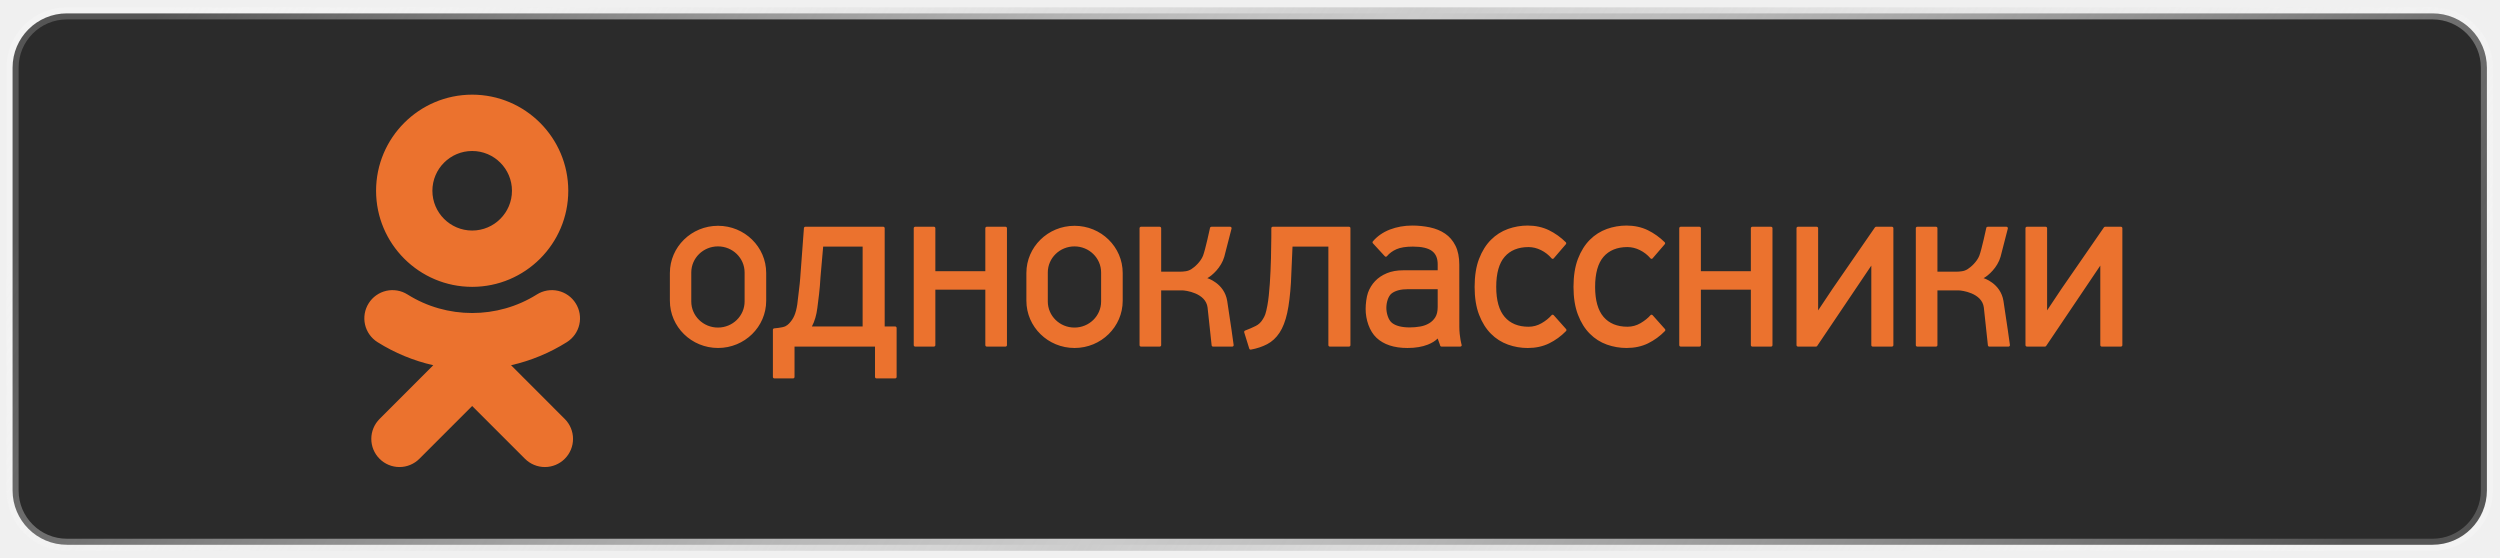
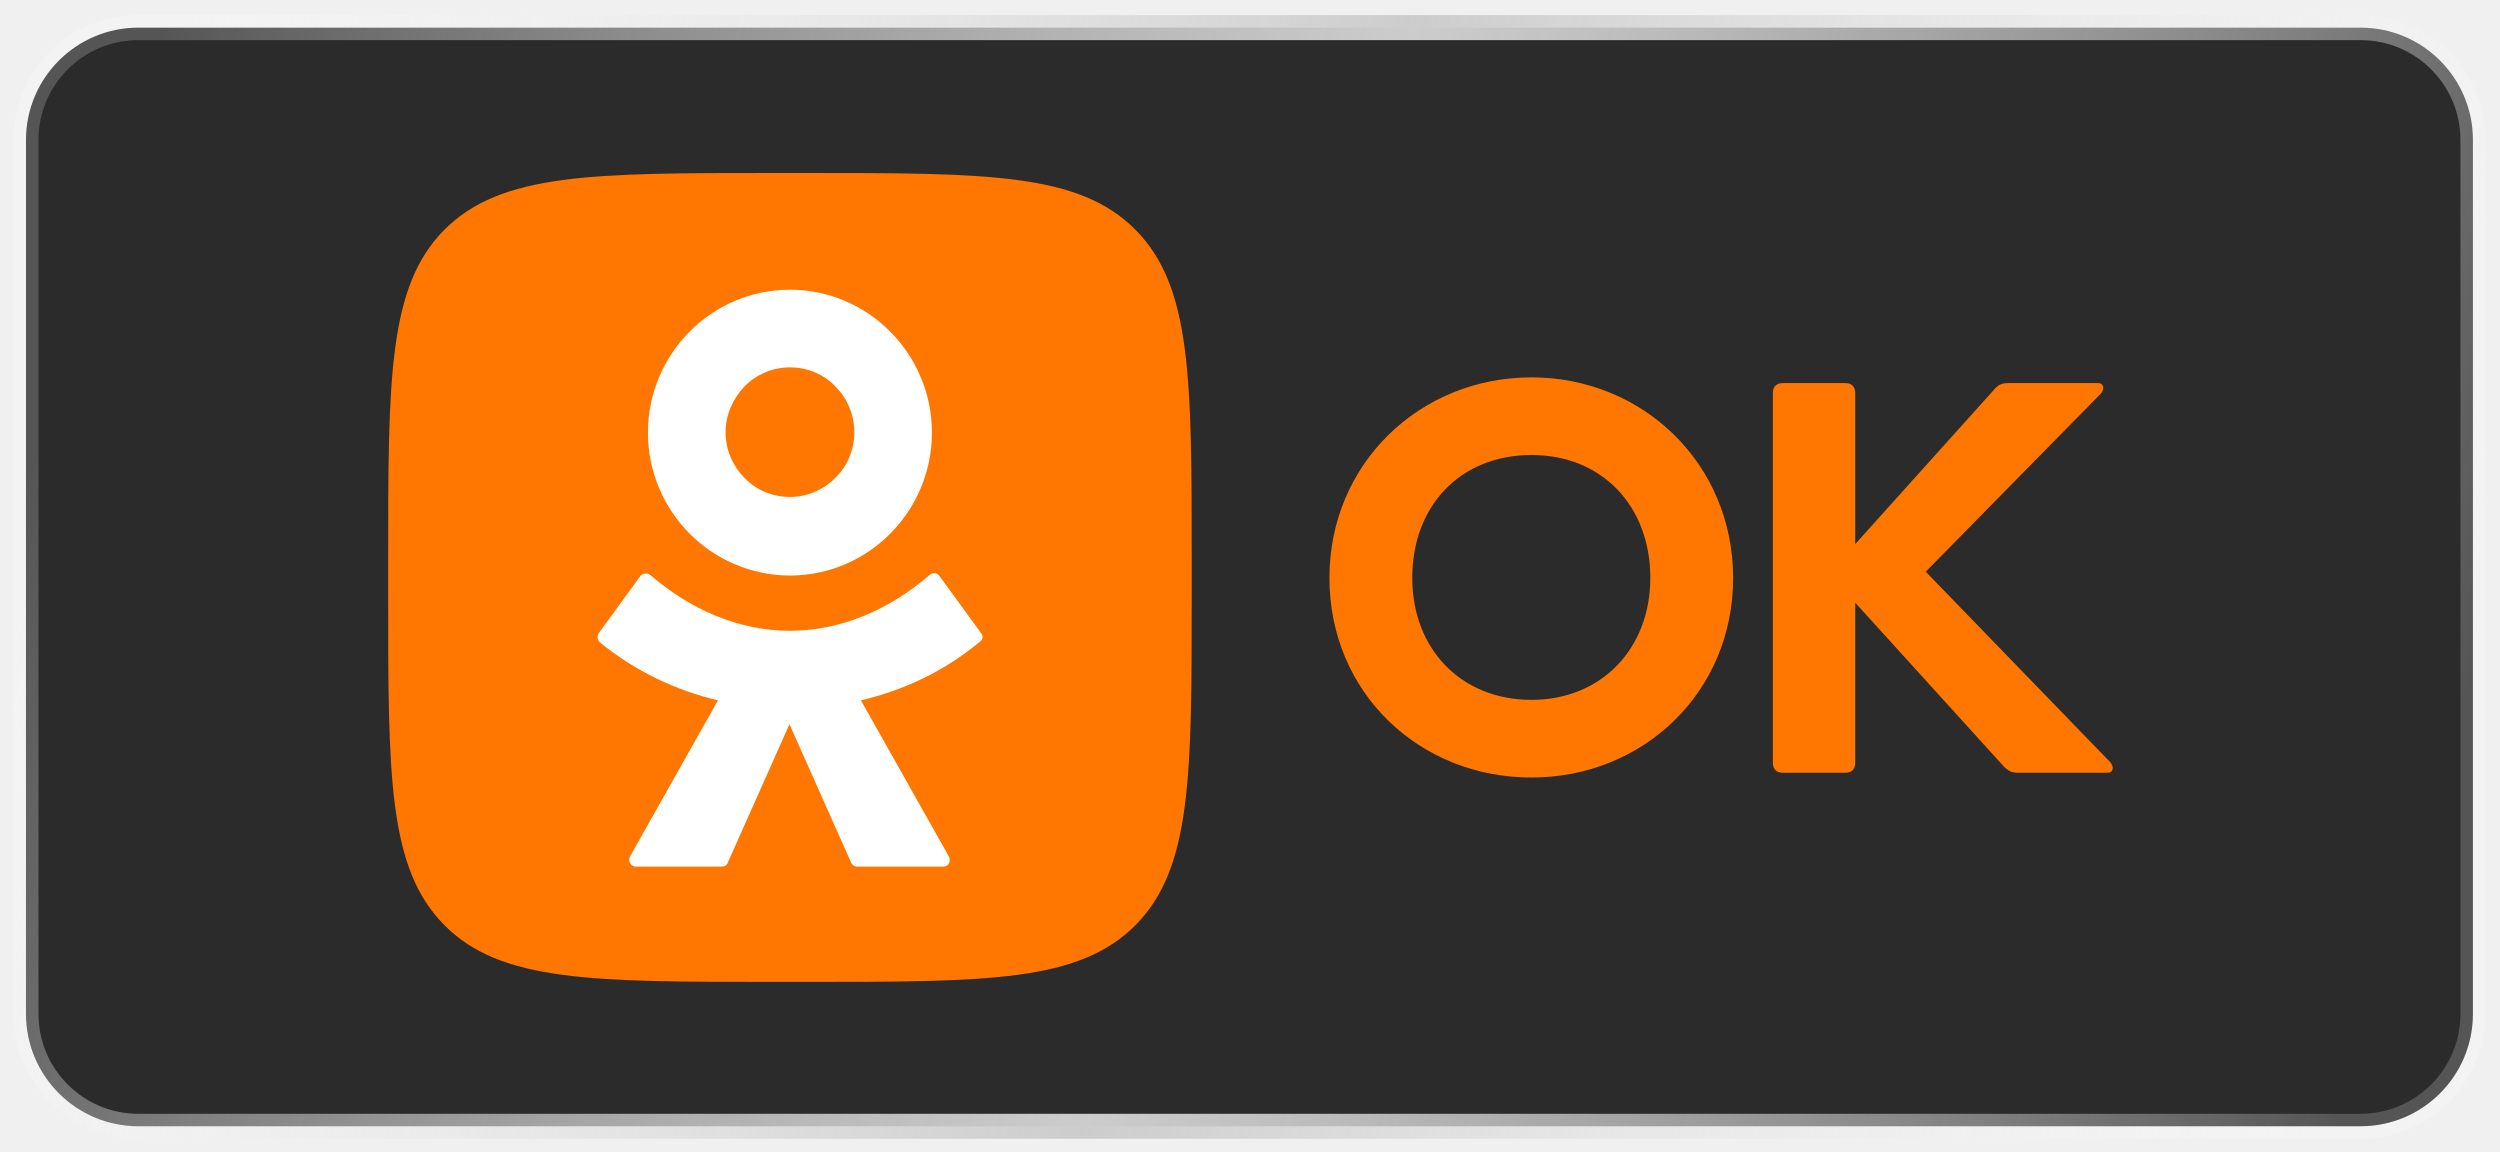
- <svg xmlns="http://www.w3.org/2000/svg" width="184" height="41" viewBox="0 0 184 41" fill="none">
-   <rect x="0.925" y="0.984" width="182.111" height="39.111" rx="4" fill="#2B2B2B" />
-   <rect x="0.925" y="0.984" width="182.111" height="39.111" rx="4" stroke="url(#paint0_linear_1357_618)" stroke-width="0.889" />
+ <svg xmlns="http://www.w3.org/2000/svg" width="89" height="41" viewBox="0 0 89 41" fill="none">
+   <rect x="0.925" y="0.984" width="87.111" height="39.111" rx="4" fill="#2B2B2B" />
+   <rect x="0.925" y="0.984" width="87.111" height="39.111" rx="4" stroke="url(#paint0_linear_1357_618)" stroke-width="0.889" />
  <g clip-path="url(#clip0_1357_618)">
-     <path d="M34.752 11.113C36.367 11.113 37.681 12.426 37.681 14.041C37.681 15.655 36.367 16.968 34.752 16.968C33.138 16.968 31.824 15.655 31.824 14.041C31.824 12.426 33.138 11.113 34.752 11.113ZM34.752 21.112C38.653 21.112 41.825 17.941 41.825 14.041C41.825 10.14 38.653 6.967 34.752 6.967C30.851 6.967 27.679 10.14 27.679 14.041C27.679 17.941 30.851 21.112 34.752 21.112ZM37.614 26.881C39.069 26.55 40.457 25.975 41.721 25.181C42.186 24.888 42.516 24.423 42.638 23.887C42.76 23.351 42.664 22.789 42.371 22.324C42.226 22.093 42.038 21.893 41.816 21.736C41.594 21.578 41.343 21.466 41.077 21.405C40.812 21.345 40.537 21.337 40.269 21.383C40.001 21.429 39.744 21.527 39.514 21.672C36.616 23.494 32.886 23.493 29.991 21.672C29.76 21.527 29.504 21.429 29.235 21.383C28.967 21.337 28.692 21.345 28.427 21.405C28.162 21.466 27.911 21.578 27.689 21.736C27.467 21.893 27.278 22.093 27.134 22.324C26.841 22.789 26.745 23.351 26.866 23.887C26.988 24.422 27.318 24.888 27.783 25.181C29.046 25.975 30.435 26.55 31.889 26.881L27.935 30.836C27.547 31.225 27.328 31.752 27.328 32.302C27.328 32.852 27.547 33.379 27.936 33.767C28.324 34.156 28.852 34.374 29.401 34.374C29.951 34.374 30.478 34.155 30.866 33.767L34.751 29.881L38.638 33.767C38.831 33.959 39.059 34.112 39.31 34.216C39.561 34.321 39.831 34.374 40.103 34.374C40.375 34.374 40.644 34.321 40.895 34.216C41.147 34.112 41.375 33.959 41.567 33.767C41.76 33.575 41.913 33.346 42.017 33.095C42.121 32.844 42.175 32.574 42.175 32.302C42.175 32.03 42.121 31.76 42.017 31.509C41.913 31.258 41.76 31.029 41.567 30.837L37.614 26.881ZM88.857 20.473C89.216 20.282 89.881 19.683 90.106 18.903L90.641 16.827C90.646 16.811 90.647 16.795 90.644 16.778C90.642 16.762 90.635 16.747 90.626 16.733C90.616 16.72 90.604 16.709 90.59 16.701C90.575 16.694 90.559 16.69 90.543 16.689H89.158C89.135 16.69 89.114 16.697 89.096 16.711C89.078 16.724 89.065 16.743 89.059 16.765C89.059 16.765 88.713 18.388 88.541 18.825C88.369 19.261 87.933 19.656 87.678 19.813C87.553 19.891 87.414 19.942 87.269 19.963C87.122 19.986 86.968 19.997 86.812 19.997H85.462V16.795C85.462 16.767 85.452 16.741 85.432 16.721C85.413 16.701 85.387 16.69 85.359 16.689H83.974C83.946 16.69 83.92 16.701 83.901 16.721C83.881 16.741 83.871 16.767 83.871 16.795V25.402C83.871 25.461 83.916 25.508 83.974 25.508H85.359C85.373 25.508 85.386 25.505 85.399 25.499C85.412 25.494 85.423 25.486 85.433 25.476C85.442 25.467 85.45 25.455 85.455 25.442C85.46 25.43 85.462 25.416 85.462 25.402V21.371H86.996C87.254 21.371 88.744 21.56 88.877 22.631L89.178 25.431C89.184 25.453 89.197 25.473 89.214 25.487C89.232 25.501 89.254 25.509 89.277 25.509H90.695C90.712 25.509 90.728 25.504 90.742 25.497C90.757 25.489 90.769 25.478 90.779 25.465C90.788 25.452 90.794 25.436 90.797 25.42C90.8 25.404 90.799 25.388 90.794 25.372C90.794 25.372 90.535 23.477 90.323 22.154C90.112 20.831 88.832 20.462 88.857 20.473ZM114.351 23.197C114.341 23.186 114.33 23.177 114.316 23.172C114.303 23.165 114.289 23.162 114.274 23.162C114.236 23.155 114.218 23.175 114.198 23.197C114.003 23.419 113.753 23.62 113.455 23.791C113.165 23.96 112.836 24.049 112.5 24.048C111.746 24.048 111.157 23.806 110.746 23.328C110.332 22.848 110.122 22.105 110.122 21.116C110.122 20.116 110.331 19.369 110.746 18.896C111.156 18.424 111.745 18.185 112.5 18.185C112.812 18.185 113.12 18.261 113.419 18.409C113.717 18.556 113.983 18.762 114.198 19.016C114.208 19.027 114.219 19.036 114.233 19.042C114.246 19.048 114.26 19.052 114.275 19.052C114.29 19.052 114.304 19.049 114.318 19.043C114.331 19.037 114.343 19.028 114.353 19.017L115.248 17.975C115.266 17.955 115.275 17.928 115.274 17.901C115.273 17.874 115.261 17.848 115.242 17.829C114.879 17.467 114.459 17.168 114 16.942C113.535 16.717 113.009 16.601 112.436 16.601C111.942 16.601 111.456 16.686 110.991 16.85C110.519 17.019 110.091 17.291 109.738 17.647C109.374 18.009 109.079 18.479 108.861 19.046C108.642 19.611 108.532 20.308 108.532 21.115C108.532 21.912 108.642 22.603 108.861 23.167C109.079 23.735 109.374 24.206 109.738 24.568C110.09 24.924 110.519 25.196 110.991 25.364C111.456 25.529 111.942 25.613 112.436 25.613C113.022 25.613 113.554 25.498 114.016 25.273C114.48 25.044 114.901 24.738 115.26 24.367C115.279 24.347 115.29 24.321 115.291 24.294C115.292 24.267 115.282 24.24 115.264 24.22L114.353 23.197L114.351 23.197ZM121.629 23.197C121.619 23.186 121.607 23.177 121.594 23.172C121.581 23.165 121.567 23.162 121.552 23.162C121.534 23.157 121.495 23.175 121.476 23.198C121.286 23.416 121.036 23.614 120.734 23.791C120.444 23.96 120.115 24.049 119.779 24.047C119.026 24.047 118.436 23.805 118.024 23.327C117.61 22.845 117.4 22.102 117.4 21.115C117.4 20.119 117.61 19.371 118.024 18.895C118.436 18.424 119.026 18.184 119.779 18.184C120.09 18.184 120.399 18.26 120.698 18.409C120.996 18.555 121.261 18.761 121.475 19.015C121.485 19.027 121.497 19.036 121.51 19.042C121.523 19.049 121.538 19.052 121.553 19.052H121.553C121.582 19.052 121.611 19.039 121.631 19.016L122.526 17.975C122.544 17.954 122.553 17.928 122.552 17.901C122.551 17.873 122.54 17.848 122.521 17.828C122.158 17.467 121.738 17.167 121.278 16.941C120.812 16.716 120.285 16.601 119.714 16.601C119.22 16.601 118.733 16.685 118.268 16.85C117.797 17.019 117.369 17.291 117.016 17.646C116.652 18.008 116.356 18.479 116.139 19.045C115.92 19.613 115.809 20.309 115.809 21.115C115.809 21.909 115.92 22.599 116.139 23.166C116.356 23.734 116.651 24.205 117.016 24.567C117.368 24.922 117.796 25.195 118.268 25.363C118.733 25.527 119.22 25.611 119.714 25.611C120.299 25.611 120.832 25.497 121.294 25.272C121.758 25.044 122.179 24.737 122.538 24.366C122.557 24.346 122.568 24.32 122.569 24.293C122.569 24.266 122.56 24.239 122.542 24.219L121.63 23.196V23.197H121.629ZM105.813 22.607C105.813 22.91 105.755 23.158 105.643 23.341C105.53 23.527 105.374 23.682 105.187 23.793C104.985 23.912 104.762 23.992 104.531 24.031C104.271 24.077 104.017 24.098 103.755 24.098C103.163 24.098 102.72 23.983 102.442 23.757C102.168 23.533 102.035 23.031 102.035 22.655C102.035 22.283 102.164 21.793 102.431 21.593C102.704 21.388 103.104 21.284 103.62 21.284H105.814V22.607L105.813 22.607ZM107.404 19.484C107.404 18.927 107.31 18.456 107.122 18.083C106.936 17.71 106.678 17.41 106.356 17.193C106.04 16.978 105.665 16.825 105.242 16.734C104.812 16.645 104.374 16.6 103.935 16.601C103.354 16.601 102.803 16.7 102.297 16.894C101.788 17.092 101.365 17.386 101.043 17.766C101.026 17.786 101.017 17.812 101.018 17.838C101.018 17.864 101.029 17.889 101.047 17.908L101.925 18.862C101.935 18.873 101.947 18.881 101.96 18.887C101.973 18.893 101.987 18.895 102.002 18.895C102.017 18.895 102.031 18.891 102.044 18.885C102.057 18.878 102.069 18.869 102.078 18.858C102.26 18.64 102.496 18.466 102.784 18.341C103.073 18.214 103.481 18.15 103.992 18.15C104.641 18.15 105.114 18.26 105.399 18.476C105.677 18.688 105.814 19.006 105.814 19.45V19.893H103.283C102.82 19.893 102.412 19.966 102.071 20.109C101.726 20.252 101.436 20.447 101.208 20.688C100.979 20.931 100.801 21.218 100.687 21.531C100.57 21.846 100.511 22.394 100.511 22.743C100.511 23.512 100.781 24.366 101.313 24.864C101.842 25.361 102.606 25.612 103.586 25.612C104.17 25.612 104.677 25.527 105.091 25.363C105.396 25.242 105.638 25.09 105.813 24.915L105.989 25.402C105.989 25.461 106.035 25.508 106.092 25.508H107.479C107.507 25.508 107.533 25.496 107.553 25.477C107.572 25.457 107.583 25.43 107.582 25.402C107.582 25.402 107.406 24.822 107.406 24.026L107.404 19.484ZM156.103 16.689H154.934C154.9 16.689 154.87 16.706 154.85 16.734L151.732 21.247L150.667 22.844V16.795C150.667 16.767 150.657 16.741 150.637 16.721C150.618 16.701 150.592 16.69 150.564 16.689H149.179C149.151 16.69 149.125 16.701 149.105 16.721C149.086 16.741 149.075 16.767 149.075 16.795V25.402C149.075 25.43 149.086 25.456 149.105 25.476C149.125 25.496 149.151 25.507 149.179 25.508H150.512C150.529 25.508 150.545 25.504 150.56 25.496C150.575 25.488 150.588 25.477 150.597 25.462L154.582 19.547V25.402C154.582 25.461 154.628 25.508 154.685 25.508H156.103C156.16 25.508 156.206 25.46 156.206 25.402V16.795C156.207 16.768 156.196 16.741 156.176 16.721C156.157 16.701 156.131 16.69 156.103 16.689ZM145.991 20.473C146.351 20.282 147.015 19.683 147.24 18.903L147.775 16.827C147.78 16.811 147.781 16.795 147.778 16.778C147.776 16.762 147.769 16.747 147.759 16.733C147.75 16.72 147.738 16.709 147.723 16.701C147.709 16.694 147.693 16.69 147.677 16.689H146.291C146.268 16.69 146.247 16.697 146.229 16.711C146.211 16.724 146.199 16.743 146.193 16.765C146.193 16.765 145.847 18.388 145.675 18.825C145.503 19.261 145.067 19.656 144.811 19.813C144.687 19.891 144.547 19.942 144.402 19.963C144.255 19.986 144.101 19.997 143.945 19.997H142.595V16.795C142.596 16.767 142.585 16.741 142.565 16.721C142.546 16.701 142.52 16.69 142.492 16.689H141.107C141.079 16.69 141.053 16.701 141.033 16.721C141.014 16.741 141.003 16.767 141.004 16.795V25.402C141.004 25.461 141.049 25.508 141.107 25.508H142.492C142.506 25.508 142.519 25.505 142.532 25.5C142.545 25.494 142.556 25.486 142.566 25.477C142.575 25.467 142.583 25.455 142.588 25.442C142.593 25.43 142.595 25.416 142.595 25.402V21.371H144.129C144.387 21.371 145.877 21.56 146.01 22.631L146.311 25.431C146.317 25.453 146.33 25.473 146.347 25.487C146.365 25.501 146.387 25.509 146.41 25.509H147.828C147.844 25.509 147.86 25.505 147.875 25.497C147.889 25.49 147.902 25.479 147.911 25.466C147.921 25.452 147.927 25.437 147.93 25.421C147.932 25.404 147.931 25.388 147.927 25.372C147.927 25.372 147.667 23.477 147.455 22.154C147.245 20.831 145.966 20.462 145.991 20.473ZM139.25 16.689H138.08C138.064 16.689 138.047 16.693 138.033 16.701C138.018 16.709 138.005 16.72 137.996 16.734L134.88 21.247L133.814 22.846V16.795C133.815 16.767 133.804 16.741 133.785 16.721C133.765 16.701 133.739 16.69 133.711 16.689H132.326C132.299 16.69 132.272 16.701 132.253 16.721C132.234 16.741 132.223 16.767 132.223 16.795V25.402C132.223 25.461 132.27 25.508 132.326 25.508H133.66C133.677 25.508 133.694 25.504 133.708 25.496C133.723 25.488 133.736 25.477 133.745 25.462L137.729 19.548V25.402C137.729 25.461 137.775 25.508 137.832 25.508H139.25C139.307 25.508 139.353 25.46 139.353 25.402V16.795C139.353 16.768 139.342 16.741 139.323 16.721C139.304 16.701 139.278 16.69 139.25 16.689ZM130.352 16.689H128.967C128.939 16.69 128.913 16.701 128.893 16.721C128.874 16.741 128.863 16.767 128.863 16.795V19.962H125.185V16.795C125.186 16.767 125.175 16.741 125.155 16.721C125.136 16.701 125.11 16.69 125.082 16.689H123.697C123.669 16.69 123.642 16.701 123.623 16.721C123.604 16.741 123.593 16.767 123.593 16.795V25.402C123.593 25.461 123.639 25.508 123.697 25.508H125.082C125.096 25.508 125.109 25.505 125.122 25.5C125.135 25.494 125.146 25.486 125.156 25.477C125.165 25.467 125.173 25.455 125.178 25.442C125.183 25.43 125.185 25.416 125.185 25.402V21.319H128.863V25.403C128.863 25.462 128.91 25.509 128.967 25.509H130.352C130.365 25.508 130.379 25.506 130.391 25.5C130.404 25.495 130.415 25.487 130.425 25.477C130.434 25.467 130.442 25.456 130.447 25.443C130.452 25.43 130.455 25.417 130.454 25.403V16.795C130.455 16.767 130.444 16.741 130.425 16.721C130.406 16.701 130.379 16.69 130.352 16.689ZM81.042 22.189C81.042 23.25 80.164 24.109 79.08 24.109C77.997 24.109 77.118 23.25 77.118 22.189V20.055C77.118 18.994 77.997 18.135 79.08 18.135C80.164 18.135 81.042 18.994 81.042 20.055V22.189ZM79.087 16.619C77.129 16.619 75.542 18.174 75.542 20.093V22.137C75.542 24.056 77.129 25.612 79.087 25.612C81.044 25.612 82.631 24.056 82.631 22.137V20.093C82.631 18.174 81.045 16.619 79.087 16.619ZM63.489 24.029H59.755C59.956 23.654 60.091 23.195 60.157 22.664C60.23 22.071 60.342 21.313 60.387 20.41L60.585 18.15H63.49L63.489 24.029ZM65.888 24.029H65.113V16.795C65.113 16.767 65.103 16.741 65.083 16.721C65.064 16.701 65.038 16.689 65.01 16.689H59.272C59.245 16.689 59.22 16.7 59.2 16.719C59.181 16.738 59.17 16.763 59.169 16.79L58.897 20.449C58.862 21.003 58.777 21.477 58.743 21.87C58.71 22.258 58.657 22.593 58.586 22.867C58.515 23.14 58.418 23.362 58.291 23.544C58.166 23.718 58.019 23.912 57.794 24.017C57.569 24.123 56.969 24.169 56.969 24.169C56.945 24.174 56.923 24.187 56.908 24.206C56.892 24.225 56.884 24.249 56.885 24.273V27.744C56.885 27.803 56.931 27.85 56.988 27.85H58.374C58.431 27.85 58.477 27.803 58.477 27.744V25.508L64.401 25.508V27.744C64.401 27.803 64.446 27.85 64.504 27.85H65.888C65.915 27.85 65.942 27.838 65.961 27.819C65.981 27.799 65.991 27.772 65.991 27.744V24.135C65.991 24.107 65.981 24.08 65.961 24.061C65.942 24.041 65.915 24.029 65.888 24.029H65.888ZM74.009 16.689H72.623C72.596 16.689 72.569 16.701 72.55 16.721C72.531 16.741 72.52 16.767 72.52 16.795V19.961H68.842V16.795C68.843 16.767 68.832 16.741 68.813 16.721C68.793 16.701 68.767 16.689 68.739 16.689H67.354C67.326 16.689 67.3 16.701 67.281 16.721C67.261 16.741 67.251 16.767 67.251 16.795V25.402C67.251 25.46 67.297 25.508 67.354 25.508H68.739C68.767 25.507 68.793 25.496 68.813 25.476C68.832 25.456 68.843 25.429 68.842 25.402V21.319H72.52V25.402C72.52 25.461 72.566 25.508 72.623 25.508H74.009C74.066 25.508 74.112 25.461 74.112 25.402V16.795C74.112 16.767 74.102 16.741 74.082 16.721C74.063 16.701 74.037 16.689 74.009 16.689ZM54.803 22.189C54.803 23.249 53.924 24.109 52.841 24.109C51.757 24.109 50.878 23.249 50.878 22.189V20.055C50.878 18.994 51.757 18.134 52.841 18.134C53.924 18.134 54.803 18.994 54.803 20.055V22.189ZM52.848 16.618C50.89 16.618 49.303 18.174 49.303 20.092V22.136C49.303 24.056 50.89 25.611 52.848 25.611C54.805 25.611 56.392 24.056 56.392 22.136V20.092C56.392 18.174 54.805 16.618 52.848 16.618ZM99.288 16.689H93.673C93.645 16.689 93.619 16.7 93.6 16.72C93.58 16.74 93.57 16.767 93.57 16.794C93.57 16.794 93.597 20.78 93.281 22.473C93.155 23.151 93.09 23.246 92.952 23.482C92.817 23.712 92.641 23.882 92.428 23.987C92.194 24.105 91.927 24.221 91.637 24.331C91.612 24.341 91.592 24.36 91.58 24.384C91.569 24.409 91.567 24.437 91.574 24.462L91.945 25.66C91.959 25.705 91.999 25.734 92.043 25.734L92.062 25.732C92.51 25.65 92.915 25.514 93.264 25.331C93.621 25.145 93.927 24.863 94.173 24.489C94.415 24.124 94.604 23.636 94.737 23.04C94.869 22.448 94.96 21.651 95.013 20.804L95.129 18.15H97.768V25.402C97.768 25.46 97.814 25.508 97.871 25.508H99.289C99.303 25.507 99.317 25.505 99.329 25.499C99.342 25.494 99.353 25.486 99.363 25.476C99.372 25.466 99.38 25.455 99.385 25.442C99.39 25.429 99.392 25.416 99.392 25.402V16.794C99.392 16.767 99.382 16.74 99.363 16.72C99.343 16.7 99.317 16.689 99.289 16.689" fill="#EB722E" />
+     <mask id="mask0_1357_618" style="mask-type:luminance" maskUnits="userSpaceOnUse" x="13" y="6" width="63" height="30">
+       <path d="M75.379 6.04H13.598V35.04H75.379V6.04Z" fill="white" />
+     </mask>
+     <g mask="url(#mask0_1357_618)">
+       <path fill-rule="evenodd" clip-rule="evenodd" d="M58.751 20.574C58.751 18.013 57.032 16.198 54.522 16.198C51.995 16.198 50.276 17.996 50.276 20.574C50.276 23.084 51.995 24.915 54.522 24.915C57.015 24.915 58.751 23.084 58.751 20.574ZM54.522 27.68C50.529 27.68 47.328 24.661 47.328 20.574C47.328 16.504 50.546 13.434 54.522 13.434C58.481 13.434 61.699 16.504 61.699 20.574C61.699 24.661 58.481 27.68 54.522 27.68ZM63.114 13.994C63.114 13.773 63.232 13.638 63.468 13.638H65.692C65.911 13.638 66.046 13.756 66.046 13.994V19.37L71.016 13.841C71.151 13.688 71.285 13.638 71.488 13.638H74.689C74.908 13.638 74.925 13.858 74.79 14.011L68.556 20.353L75.127 27.137C75.262 27.29 75.245 27.51 75.026 27.51H71.858C71.589 27.51 71.521 27.442 71.37 27.324L66.046 21.456V27.154C66.046 27.375 65.928 27.51 65.692 27.51H63.468C63.249 27.51 63.114 27.392 63.114 27.154V13.994Z" fill="#FF7700" />
+       <path d="M13.818 19.98C13.818 13.468 13.818 10.195 15.822 8.177C17.844 6.159 21.079 6.159 27.549 6.159H28.694C35.164 6.159 38.415 6.159 40.42 8.177C42.425 10.195 42.425 13.468 42.425 19.98V21.134C42.425 27.646 42.425 30.919 40.42 32.937C38.415 34.955 35.164 34.955 28.694 34.955H27.549C21.079 34.955 17.827 34.955 15.822 32.937C13.818 30.919 13.818 27.663 13.818 21.134V19.98Z" fill="#FF7700" />
+       <path d="M28.121 20.489C29.52 20.489 30.783 19.913 31.693 18.997C32.603 18.081 33.176 16.809 33.176 15.401C33.176 13.994 32.603 12.722 31.693 11.806C30.783 10.89 29.52 10.314 28.121 10.314C26.723 10.314 25.459 10.89 24.55 11.806C23.64 12.722 23.067 13.994 23.067 15.401C23.067 16.809 23.64 18.081 24.55 18.997C25.459 19.913 26.74 20.489 28.121 20.489ZM26.504 13.756C26.925 13.332 27.498 13.078 28.121 13.078C28.762 13.078 29.334 13.332 29.739 13.756C30.16 14.18 30.413 14.757 30.413 15.384C30.413 16.029 30.16 16.605 29.739 17.012C29.318 17.436 28.745 17.691 28.121 17.691C27.481 17.691 26.908 17.436 26.504 17.012C26.083 16.588 25.83 16.012 25.83 15.384C25.83 14.757 26.1 14.18 26.504 13.756Z" fill="white" />
+       <path d="M34.928 22.541L33.445 20.506C33.361 20.387 33.193 20.37 33.091 20.472C31.693 21.676 29.975 22.456 28.121 22.456C26.268 22.456 24.55 21.676 23.151 20.472C23.05 20.387 22.882 20.404 22.797 20.506L21.315 22.541C21.247 22.643 21.264 22.779 21.349 22.863C22.595 23.881 24.044 24.576 25.56 24.932L22.427 30.495C22.343 30.648 22.46 30.851 22.629 30.851H25.695C25.796 30.851 25.881 30.8 25.914 30.698L28.105 25.78L30.295 30.698C30.328 30.783 30.413 30.851 30.514 30.851H33.58C33.765 30.851 33.866 30.665 33.782 30.495L30.648 24.932C32.165 24.576 33.614 23.898 34.86 22.863C34.995 22.779 35.012 22.643 34.928 22.541Z" fill="white" />
+     </g>
  </g>
  <defs>
-     <linearGradient id="paint0_linear_1357_618" x1="0.481" y1="18.613" x2="133.788" y2="101.953" gradientUnits="userSpaceOnUse">
+     <linearGradient id="paint0_linear_1357_618" x1="0.481" y1="18.613" x2="82.249" y2="43.195" gradientUnits="userSpaceOnUse">
      <stop stop-color="white" stop-opacity="0.2" />
      <stop offset="0.5" stop-color="#CCCCCC" />
      <stop offset="1" stop-color="white" stop-opacity="0.2" />
    </linearGradient>
    <clipPath id="clip0_1357_618">
-       <rect x="13.481" y="6.54" width="157" height="28" rx="5" fill="white" />
+       <rect width="62" height="29" fill="white" transform="translate(13.4806 6.04001)" />
    </clipPath>
  </defs>
</svg>
